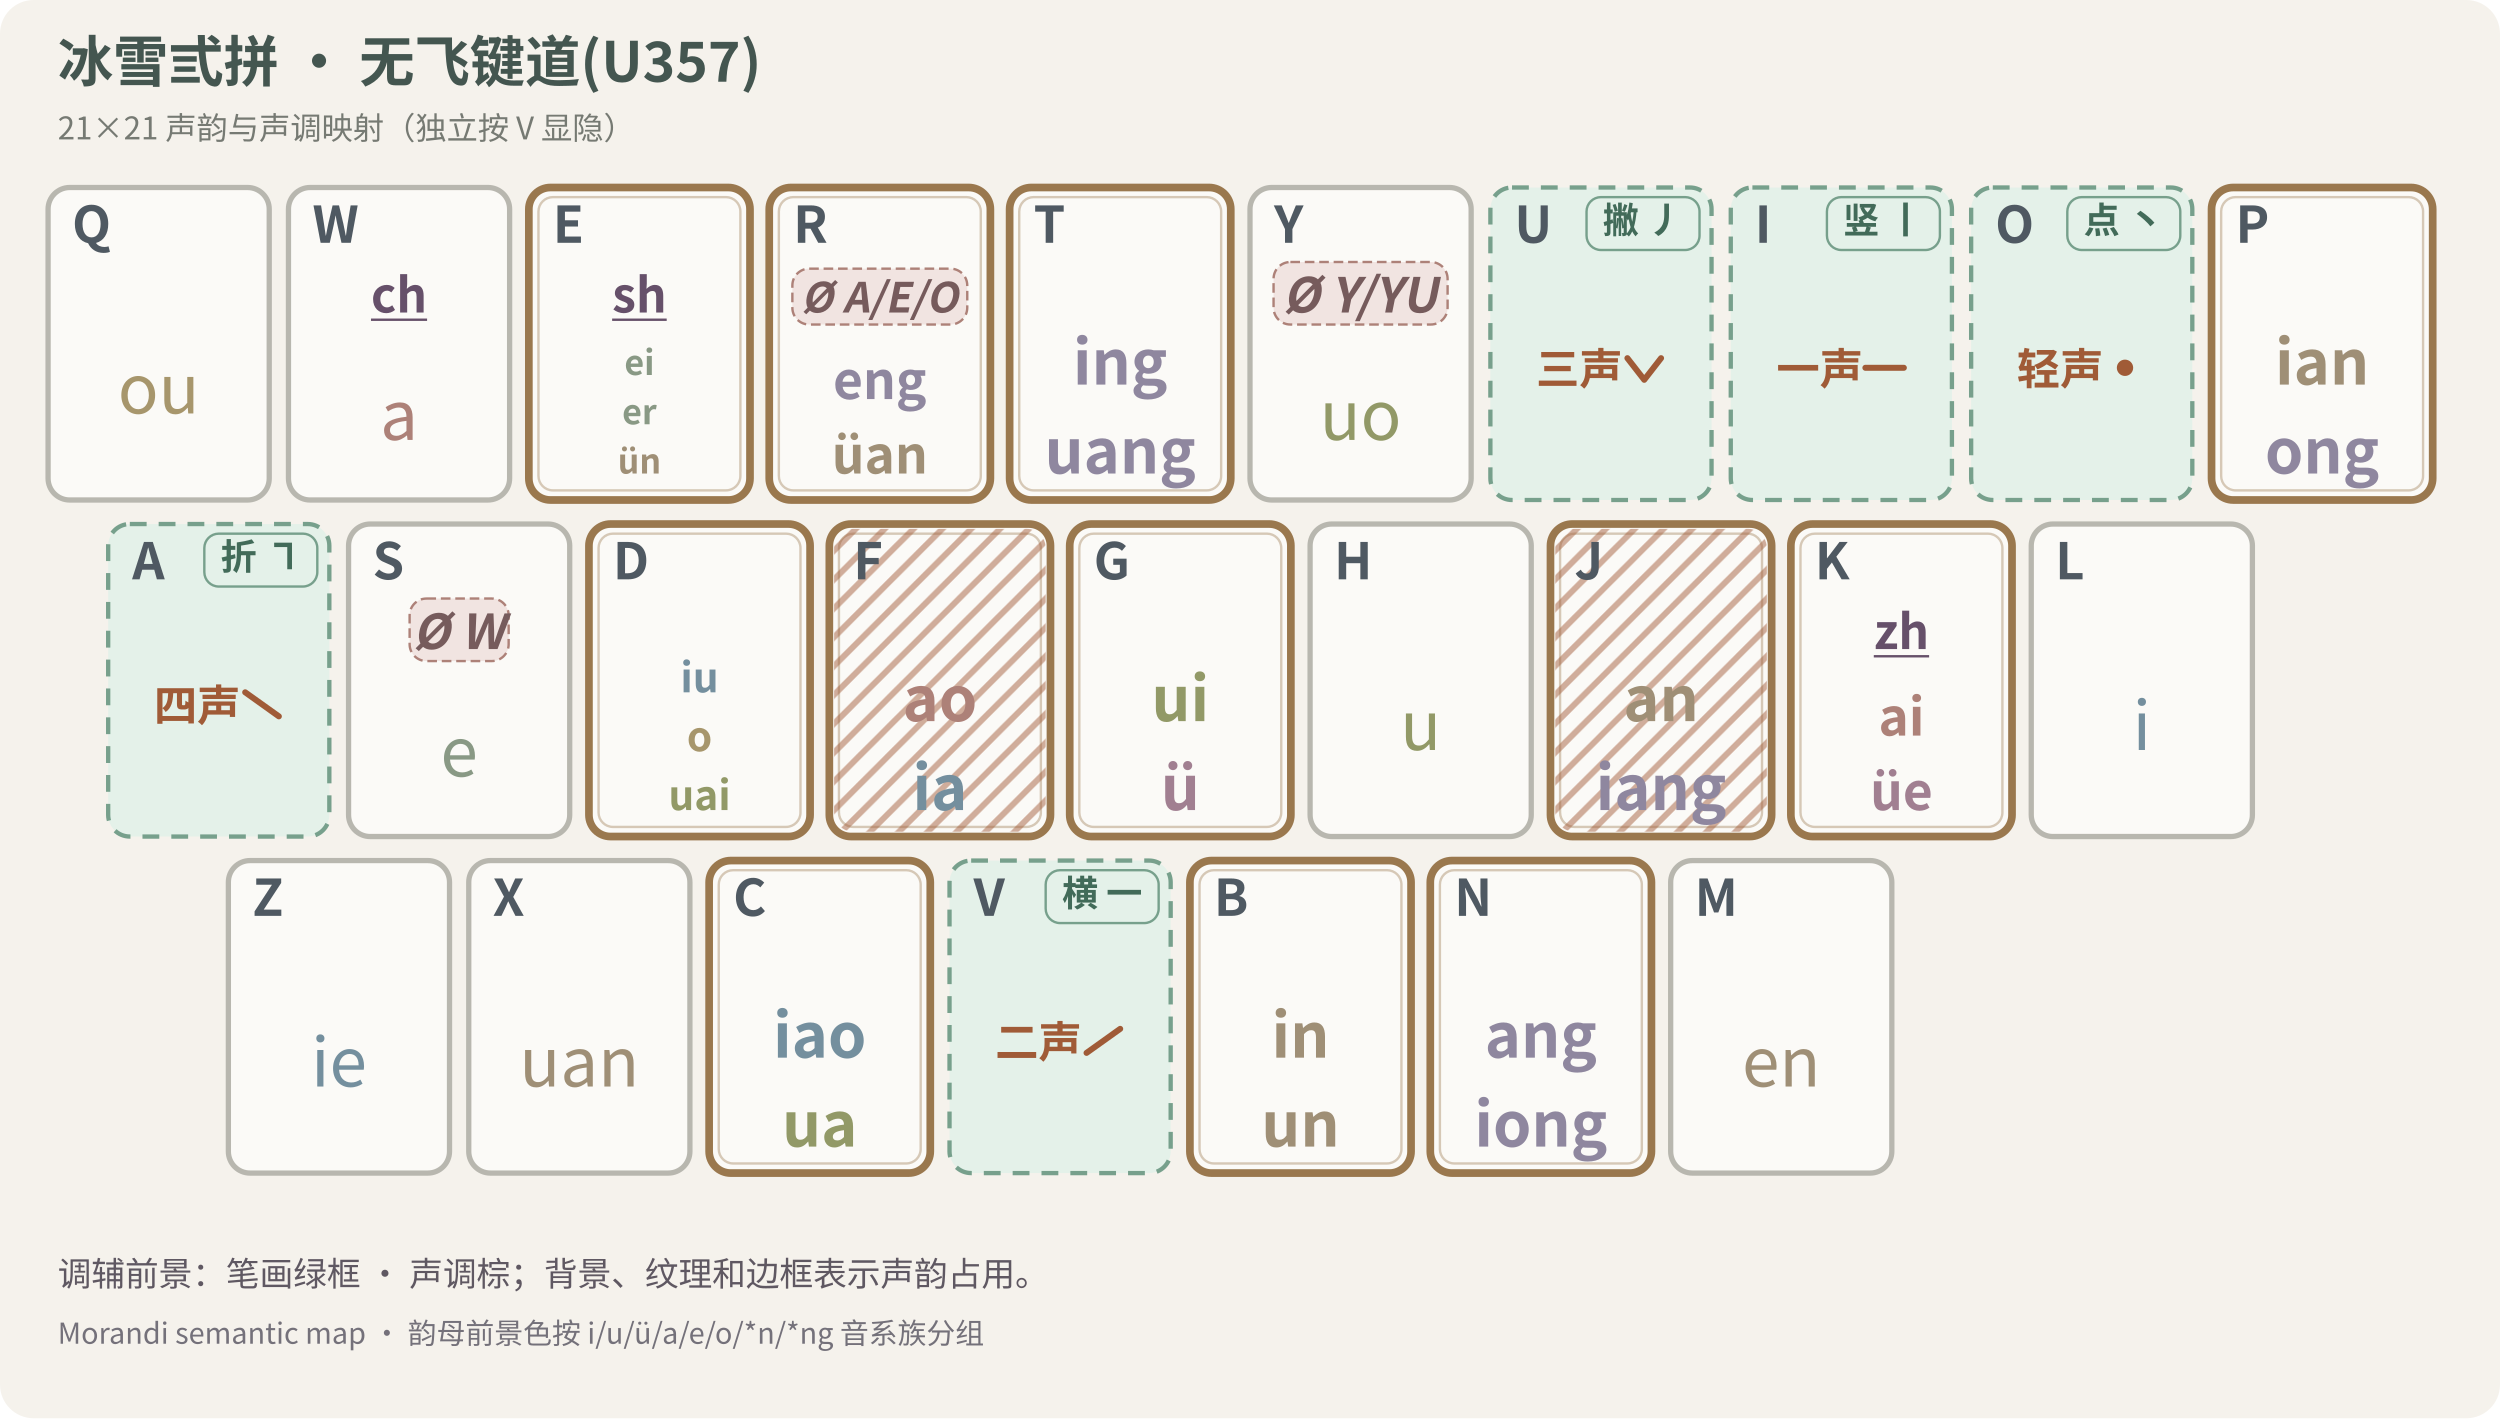
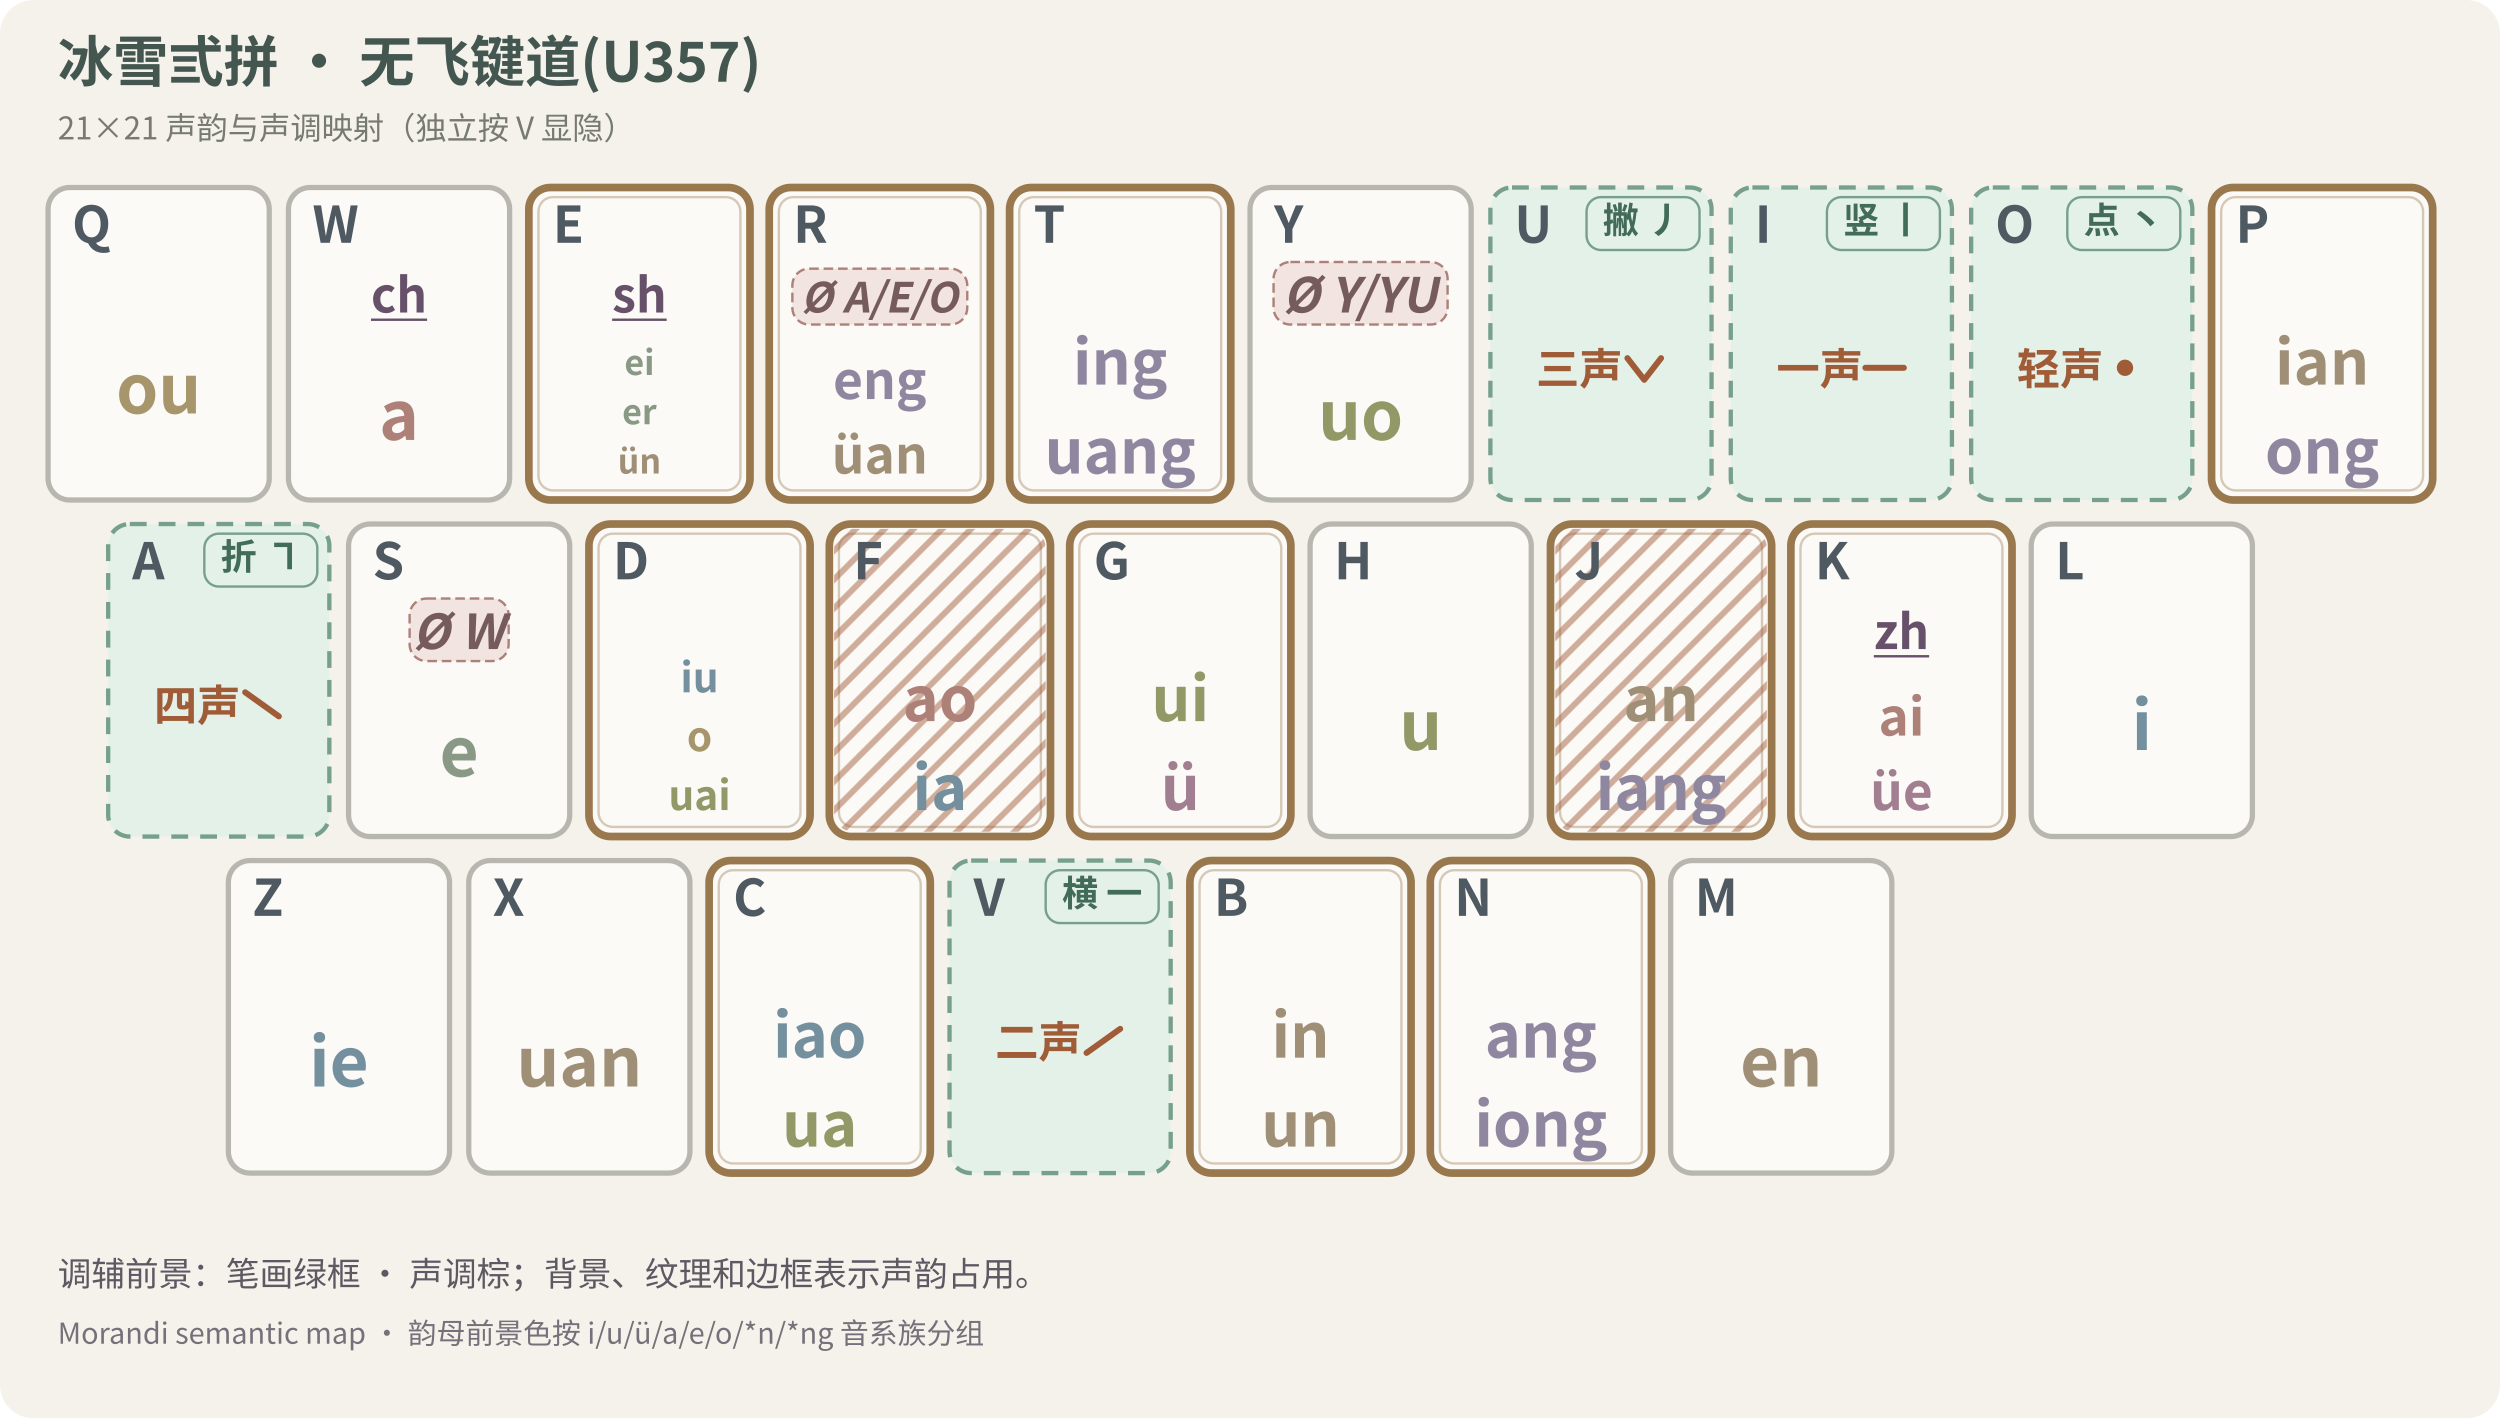
<svg xmlns="http://www.w3.org/2000/svg" class="keysvg nf4-keysvg" viewBox="0 0 1040 590" role="img" aria-labelledby="title desc">
  <defs>
    <pattern id="nf4-both" width="12" height="12" patternUnits="userSpaceOnUse">
      <rect width="12" height="12" fill="#fbfaf7" />
    </pattern>
    <pattern id="nf4-ionly" width="9" height="9" patternUnits="userSpaceOnUse">
      <rect width="9" height="9" fill="#e3eef4" />
      <path d="M2 0V9M7 0V9" stroke="#7399ad" stroke-opacity=".18" />
    </pattern>
    <pattern id="nf4-ronly" width="10" height="10" patternUnits="userSpaceOnUse">
      <rect width="10" height="10" fill="#f6ebd6" />
      <circle cx="3" cy="3" r="1.15" fill="#b39253" fill-opacity=".3" />
    </pattern>
    <pattern id="nf4-none" width="10" height="10" patternUnits="userSpaceOnUse">
      <rect width="10" height="10" fill="#eeece8" />
      <path d="M0 10L10 0" stroke="#aaa6a4" stroke-opacity=".14" />
    </pattern>
    <pattern id="nf4-multi" width="9" height="9" patternUnits="userSpaceOnUse">
      <rect width="9" height="9" fill="#f8efe2" />
      <path d="M-2 2L2-2M0 9L9 0M7 11L11 7" stroke="#9a784e" stroke-width="1.6" stroke-opacity=".27" />
    </pattern>
    <pattern id="nf4-anchor" width="12" height="12" patternUnits="userSpaceOnUse">
      <path d="M-3 3L3-3M0 12L12 0M9 15L15 9" stroke="#a05b37" stroke-width="2.5" stroke-opacity=".48" />
    </pattern>
  </defs>
  <rect width="1040" height="590" rx="14" fill="#f5f2ec" />
  <text x="24" y="34" font-family="Microsoft YaHei UI, Noto Sans CJK SC, sans-serif" font-size="23" fill="#445650" text-anchor="start" font-weight="760">冰雪弎拼 · 无飞键道(U357)</text>
  <text x="24" y="58" font-family="Microsoft YaHei UI, Noto Sans CJK SC, sans-serif" font-size="13" fill="#767a73" text-anchor="start" font-weight="500">21×21 声韵与声调映射（独立按 V 显隐）</text>
  <g data-key="Q" data-role="sound">
    <clipPath id="snow_sanpin-clip-0-0">
      <rect x="23" y="81" width="86" height="124" rx="7" />
    </clipPath>
    <rect x="20" y="78" width="92" height="130" rx="9" fill="#fbfaf7" stroke="#b8b7af" stroke-width="2.2" />
    <g clip-path="url(#snow_sanpin-clip-0-0)">
      <text x="30" y="101" font-family="Microsoft YaHei UI, Noto Sans CJK SC, sans-serif" font-size="21" fill="#4f5962" text-anchor="start" font-weight="800" data-key-label="true">Q</text>
-       <text x="66" y="172" font-family="Microsoft YaHei UI, Noto Sans CJK SC, sans-serif" font-size="28" fill="#a7966c" text-anchor="middle" font-weight="540" data-final="ou">ou</text>
+       <text x="66" y="172" font-family="Microsoft YaHei UI, Noto Sans CJK SC, sans-serif" font-size="28" fill="#a7966c" text-anchor="middle" font-weight="600" data-final="ou">ou</text>
    </g>
  </g>
  <g data-key="W" data-role="sound">
    <clipPath id="snow_sanpin-clip-0-1">
      <rect x="123" y="81" width="86" height="124" rx="7" />
    </clipPath>
    <rect x="120" y="78" width="92" height="130" rx="9" fill="#fbfaf7" stroke="#b8b7af" stroke-width="2.2" />
    <g clip-path="url(#snow_sanpin-clip-0-1)">
      <text x="130" y="101" font-family="Microsoft YaHei UI, Noto Sans CJK SC, sans-serif" font-size="21" fill="#4f5962" text-anchor="start" font-weight="800" data-key-label="true">W</text>
      <text x="166" y="130" text-anchor="middle" font-family="Microsoft YaHei UI, Noto Sans CJK SC, sans-serif" font-size="20" font-weight="700" text-decoration="underline" fill="#66506a">ch</text>
-       <text x="166" y="183" font-family="Microsoft YaHei UI, Noto Sans CJK SC, sans-serif" font-size="28" fill="#ad8178" text-anchor="middle" font-weight="540" data-final="a">a</text>
+       <text x="166" y="183" font-family="Microsoft YaHei UI, Noto Sans CJK SC, sans-serif" font-size="28" fill="#ad8178" text-anchor="middle" font-weight="600" data-final="a">a</text>
    </g>
  </g>
  <g data-key="E" data-role="sound" data-multi="true">
    <clipPath id="snow_sanpin-clip-0-2">
      <rect x="223" y="81" width="86" height="124" rx="7" />
    </clipPath>
    <rect x="220" y="78" width="92" height="130" rx="9" fill="#fbfaf7" stroke="#9a784e" stroke-width="3.2" />
    <rect x="224" y="82" width="84" height="122" rx="6" fill="none" stroke="#9a784e" stroke-opacity=".38" />
    <g clip-path="url(#snow_sanpin-clip-0-2)">
      <text x="230" y="101" font-family="Microsoft YaHei UI, Noto Sans CJK SC, sans-serif" font-size="21" fill="#4f5962" text-anchor="start" font-weight="800" data-key-label="true">E</text>
      <text x="266" y="130" text-anchor="middle" font-family="Microsoft YaHei UI, Noto Sans CJK SC, sans-serif" font-size="20" font-weight="700" text-decoration="underline" fill="#66506a">sh</text>
-       <text x="266" y="156" font-family="Microsoft YaHei UI, Noto Sans CJK SC, sans-serif" font-size="14.145" fill="#899985" text-anchor="middle" font-weight="650" data-final="ei">ei</text>
-       <text x="266" y="176.5" font-family="Microsoft YaHei UI, Noto Sans CJK SC, sans-serif" font-size="14.145" fill="#899985" text-anchor="middle" font-weight="650" data-final="er">er</text>
-       <text x="266" y="197" font-family="Microsoft YaHei UI, Noto Sans CJK SC, sans-serif" font-size="14.145" fill="#9f8f76" text-anchor="middle" font-weight="650" data-final="vn">ün</text>
+       <text x="266" y="156" font-family="Microsoft YaHei UI, Noto Sans CJK SC, sans-serif" font-size="14.145" fill="#899985" text-anchor="middle" font-weight="750" data-final="ei">ei</text>
+       <text x="266" y="176.5" font-family="Microsoft YaHei UI, Noto Sans CJK SC, sans-serif" font-size="14.145" fill="#899985" text-anchor="middle" font-weight="750" data-final="er">er</text>
+       <text x="266" y="197" font-family="Microsoft YaHei UI, Noto Sans CJK SC, sans-serif" font-size="14.145" fill="#9f8f76" text-anchor="middle" font-weight="750" data-final="vn">ün</text>
    </g>
  </g>
  <g data-key="R" data-role="sound" data-multi="true">
    <clipPath id="snow_sanpin-clip-0-3">
      <rect x="323" y="81" width="86" height="124" rx="7" />
    </clipPath>
    <rect x="320" y="78" width="92" height="130" rx="9" fill="#fbfaf7" stroke="#9a784e" stroke-width="3.2" />
    <rect x="324" y="82" width="84" height="122" rx="6" fill="none" stroke="#9a784e" stroke-opacity=".38" />
    <g clip-path="url(#snow_sanpin-clip-0-3)">
      <text x="330" y="101" font-family="Microsoft YaHei UI, Noto Sans CJK SC, sans-serif" font-size="21" fill="#4f5962" text-anchor="start" font-weight="800" data-key-label="true">R</text>
      <rect x="329.621" y="111.759" width="72.759" height="23.241" rx="7" fill="#f1e4e1" stroke="#ad8178" stroke-dasharray="4 2" />
      <text x="366" y="130" text-anchor="middle" font-family="Microsoft YaHei UI, Noto Sans CJK SC, sans-serif" font-size="17.241" font-weight="700" font-style="italic" fill="#765b5c">Ø A/E/O</text>
-       <text x="366" y="166" font-family="Microsoft YaHei UI, Noto Sans CJK SC, sans-serif" font-size="21.39" fill="#8f879f" text-anchor="middle" font-weight="650" data-final="eng">eng</text>
-       <text x="366" y="197" font-family="Microsoft YaHei UI, Noto Sans CJK SC, sans-serif" font-size="21.39" fill="#9f8f76" text-anchor="middle" font-weight="650" data-final="van">üan</text>
+       <text x="366" y="166" font-family="Microsoft YaHei UI, Noto Sans CJK SC, sans-serif" font-size="21.39" fill="#8f879f" text-anchor="middle" font-weight="700" data-final="eng">eng</text>
+       <text x="366" y="197" font-family="Microsoft YaHei UI, Noto Sans CJK SC, sans-serif" font-size="21.39" fill="#9f8f76" text-anchor="middle" font-weight="700" data-final="van">üan</text>
    </g>
  </g>
  <g data-key="T" data-role="sound" data-multi="true">
    <clipPath id="snow_sanpin-clip-0-4">
      <rect x="423" y="81" width="86" height="124" rx="7" />
    </clipPath>
    <rect x="420" y="78" width="92" height="130" rx="9" fill="#fbfaf7" stroke="#9a784e" stroke-width="3.2" />
    <rect x="424" y="82" width="84" height="122" rx="6" fill="none" stroke="#9a784e" stroke-opacity=".38" />
    <g clip-path="url(#snow_sanpin-clip-0-4)">
      <text x="430" y="101" font-family="Microsoft YaHei UI, Noto Sans CJK SC, sans-serif" font-size="21" fill="#4f5962" text-anchor="start" font-weight="800" data-key-label="true">T</text>
-       <text x="466" y="160" font-family="Microsoft YaHei UI, Noto Sans CJK SC, sans-serif" font-size="25.53" fill="#8f879f" text-anchor="middle" font-weight="650" data-final="ing">ing</text>
-       <text x="466" y="197" font-family="Microsoft YaHei UI, Noto Sans CJK SC, sans-serif" font-size="25.53" fill="#8f879f" text-anchor="middle" font-weight="650" data-final="uang">uang</text>
+       <text x="466" y="160" font-family="Microsoft YaHei UI, Noto Sans CJK SC, sans-serif" font-size="25.53" fill="#8f879f" text-anchor="middle" font-weight="700" data-final="ing">ing</text>
+       <text x="466" y="197" font-family="Microsoft YaHei UI, Noto Sans CJK SC, sans-serif" font-size="25.53" fill="#8f879f" text-anchor="middle" font-weight="700" data-final="uang">uang</text>
    </g>
  </g>
  <g data-key="Y" data-role="sound">
    <clipPath id="snow_sanpin-clip-0-5">
      <rect x="523" y="81" width="86" height="124" rx="7" />
    </clipPath>
    <rect x="520" y="78" width="92" height="130" rx="9" fill="#fbfaf7" stroke="#b8b7af" stroke-width="2.2" />
    <g clip-path="url(#snow_sanpin-clip-0-5)">
      <text x="530" y="101" font-family="Microsoft YaHei UI, Noto Sans CJK SC, sans-serif" font-size="21" fill="#4f5962" text-anchor="start" font-weight="800" data-key-label="true">Y</text>
      <rect x="529.8" y="109" width="72.4" height="26" rx="7" fill="#f1e4e1" stroke="#ad8178" stroke-dasharray="4 2" />
      <text x="566" y="130" text-anchor="middle" font-family="Microsoft YaHei UI, Noto Sans CJK SC, sans-serif" font-size="20" font-weight="700" font-style="italic" fill="#765b5c">Ø Y/YU</text>
-       <text x="566" y="183" font-family="Microsoft YaHei UI, Noto Sans CJK SC, sans-serif" font-size="28" fill="#929967" text-anchor="middle" font-weight="540" data-final="uo">uo</text>
+       <text x="566" y="183" font-family="Microsoft YaHei UI, Noto Sans CJK SC, sans-serif" font-size="28" fill="#929967" text-anchor="middle" font-weight="600" data-final="uo">uo</text>
    </g>
  </g>
  <g data-key="U" data-role="auxiliary-only">
    <clipPath id="snow_sanpin-clip-0-6">
      <rect x="623" y="81" width="86" height="124" rx="7" />
    </clipPath>
    <rect x="620" y="78" width="92" height="130" rx="9" fill="#e4f1e9" stroke="#77a08c" stroke-width="1.8" stroke-dasharray="7 5" />
    <g clip-path="url(#snow_sanpin-clip-0-6)">
      <text x="630" y="101" font-family="Microsoft YaHei UI, Noto Sans CJK SC, sans-serif" font-size="21" fill="#4f5962" text-anchor="start" font-weight="800" data-key-label="true">U</text>
      <g data-aux-badge="stroke">
        <rect x="660" y="82" width="47" height="22" rx="6" fill="#e4f1e9" stroke="#77a08c" />
        <text x="683.5" y="97" font-family="Microsoft YaHei UI, Noto Sans CJK SC, sans-serif" font-size="15" fill="#426b59" text-anchor="middle" font-weight="750" data-aux-kind="stroke">撇 丿</text>
      </g>
      <text x="657" y="160" font-family="LXGW WenKai GB, LXGW WenKai, Kaiti SC, STKaiti, KaiTi, AR PL KaitiM GB, serif" font-size="18" fill="#a05b37" text-anchor="middle" font-weight="800" data-aux-kind="tone">三声</text>
      <g transform="translate(684 153)" data-aux-mark="tone" data-tone-mark="ˇ" data-mark-x="684" data-mark-y="153" data-mark-size="18" fill="none" stroke="#a05b37" stroke-width="2.5" stroke-linecap="round" stroke-linejoin="round">
        <path d="M-7-4L0 5L7-4" />
      </g>
    </g>
  </g>
  <g data-key="I" data-role="auxiliary-only">
    <clipPath id="snow_sanpin-clip-0-7">
      <rect x="723" y="81" width="86" height="124" rx="7" />
    </clipPath>
    <rect x="720" y="78" width="92" height="130" rx="9" fill="#e4f1e9" stroke="#77a08c" stroke-width="1.8" stroke-dasharray="7 5" />
    <g clip-path="url(#snow_sanpin-clip-0-7)">
      <text x="730" y="101" font-family="Microsoft YaHei UI, Noto Sans CJK SC, sans-serif" font-size="21" fill="#4f5962" text-anchor="start" font-weight="800" data-key-label="true">I</text>
      <g data-aux-badge="stroke">
        <rect x="760" y="82" width="47" height="22" rx="6" fill="#e4f1e9" stroke="#77a08c" />
        <text x="783.5" y="97" font-family="Microsoft YaHei UI, Noto Sans CJK SC, sans-serif" font-size="15" fill="#426b59" text-anchor="middle" font-weight="750" data-aux-kind="stroke">竖 丨</text>
      </g>
      <text x="757" y="160" font-family="LXGW WenKai GB, LXGW WenKai, Kaiti SC, STKaiti, KaiTi, AR PL KaitiM GB, serif" font-size="18" fill="#a05b37" text-anchor="middle" font-weight="800" data-aux-kind="tone">一声</text>
      <g transform="translate(784 153)" data-aux-mark="tone" data-tone-mark="ˉ" data-mark-x="784" data-mark-y="153" data-mark-size="18" fill="none" stroke="#a05b37" stroke-width="2.5" stroke-linecap="round" stroke-linejoin="round">
        <path d="M-8 0H8" />
      </g>
    </g>
  </g>
  <g data-key="O" data-role="auxiliary-only">
    <clipPath id="snow_sanpin-clip-0-8">
      <rect x="823" y="81" width="86" height="124" rx="7" />
    </clipPath>
    <rect x="820" y="78" width="92" height="130" rx="9" fill="#e4f1e9" stroke="#77a08c" stroke-width="1.8" stroke-dasharray="7 5" />
    <g clip-path="url(#snow_sanpin-clip-0-8)">
      <text x="830" y="101" font-family="Microsoft YaHei UI, Noto Sans CJK SC, sans-serif" font-size="21" fill="#4f5962" text-anchor="start" font-weight="800" data-key-label="true">O</text>
      <g data-aux-badge="stroke">
        <rect x="860" y="82" width="47" height="22" rx="6" fill="#e4f1e9" stroke="#77a08c" />
        <text x="883.5" y="97" font-family="Microsoft YaHei UI, Noto Sans CJK SC, sans-serif" font-size="15" fill="#426b59" text-anchor="middle" font-weight="750" data-aux-kind="stroke">点 丶</text>
      </g>
      <text x="857" y="160" font-family="LXGW WenKai GB, LXGW WenKai, Kaiti SC, STKaiti, KaiTi, AR PL KaitiM GB, serif" font-size="18" fill="#a05b37" text-anchor="middle" font-weight="800" data-aux-kind="tone">轻声</text>
      <g transform="translate(884 153)" data-aux-mark="tone" data-tone-mark="·" data-mark-x="884" data-mark-y="153" data-mark-size="18" fill="none" stroke="#a05b37" stroke-width="2.5" stroke-linecap="round" stroke-linejoin="round">
        <circle cx="0" cy="0" r="3.4" fill="#a05b37" stroke="none" />
      </g>
    </g>
  </g>
  <g data-key="P" data-role="sound" data-multi="true">
    <clipPath id="snow_sanpin-clip-0-9">
      <rect x="923" y="81" width="86" height="124" rx="7" />
    </clipPath>
    <rect x="920" y="78" width="92" height="130" rx="9" fill="#fbfaf7" stroke="#9a784e" stroke-width="3.2" />
    <rect x="924" y="82" width="84" height="122" rx="6" fill="none" stroke="#9a784e" stroke-opacity=".38" />
    <g clip-path="url(#snow_sanpin-clip-0-9)">
      <text x="930" y="101" font-family="Microsoft YaHei UI, Noto Sans CJK SC, sans-serif" font-size="21" fill="#4f5962" text-anchor="start" font-weight="800" data-key-label="true">P</text>
-       <text x="966" y="160" font-family="Microsoft YaHei UI, Noto Sans CJK SC, sans-serif" font-size="25.53" fill="#9f8f76" text-anchor="middle" font-weight="650" data-final="ian">ian</text>
-       <text x="966" y="197" font-family="Microsoft YaHei UI, Noto Sans CJK SC, sans-serif" font-size="25.53" fill="#8f879f" text-anchor="middle" font-weight="650" data-final="ong">ong</text>
+       <text x="966" y="160" font-family="Microsoft YaHei UI, Noto Sans CJK SC, sans-serif" font-size="25.53" fill="#9f8f76" text-anchor="middle" font-weight="700" data-final="ian">ian</text>
+       <text x="966" y="197" font-family="Microsoft YaHei UI, Noto Sans CJK SC, sans-serif" font-size="25.53" fill="#8f879f" text-anchor="middle" font-weight="700" data-final="ong">ong</text>
    </g>
  </g>
  <g data-key="A" data-role="auxiliary-only">
    <clipPath id="snow_sanpin-clip-1-0">
      <rect x="48" y="221" width="86" height="124" rx="7" />
    </clipPath>
    <rect x="45" y="218" width="92" height="130" rx="9" fill="#e4f1e9" stroke="#77a08c" stroke-width="1.8" stroke-dasharray="7 5" />
    <g clip-path="url(#snow_sanpin-clip-1-0)">
      <text x="55" y="241" font-family="Microsoft YaHei UI, Noto Sans CJK SC, sans-serif" font-size="21" fill="#4f5962" text-anchor="start" font-weight="800" data-key-label="true">A</text>
      <g data-aux-badge="stroke">
        <rect x="85" y="222" width="47" height="22" rx="6" fill="#e4f1e9" stroke="#77a08c" />
        <text x="108.5" y="237" font-family="Microsoft YaHei UI, Noto Sans CJK SC, sans-serif" font-size="15" fill="#426b59" text-anchor="middle" font-weight="750" data-aux-kind="stroke">折 ㇕</text>
      </g>
      <text x="82" y="300" font-family="LXGW WenKai GB, LXGW WenKai, Kaiti SC, STKaiti, KaiTi, AR PL KaitiM GB, serif" font-size="18" fill="#a05b37" text-anchor="middle" font-weight="800" data-aux-kind="tone">四声</text>
      <g transform="translate(109 293)" data-aux-mark="tone" data-tone-mark="ˋ" data-mark-x="109" data-mark-y="293" data-mark-size="18" fill="none" stroke="#a05b37" stroke-width="2.5" stroke-linecap="round" stroke-linejoin="round">
        <path d="M-7-5L7 5" />
      </g>
    </g>
  </g>
  <g data-key="S" data-role="sound">
    <clipPath id="snow_sanpin-clip-1-1">
      <rect x="148" y="221" width="86" height="124" rx="7" />
    </clipPath>
    <rect x="145" y="218" width="92" height="130" rx="9" fill="#fbfaf7" stroke="#b8b7af" stroke-width="2.2" />
    <g clip-path="url(#snow_sanpin-clip-1-1)">
      <text x="155" y="241" font-family="Microsoft YaHei UI, Noto Sans CJK SC, sans-serif" font-size="21" fill="#4f5962" text-anchor="start" font-weight="800" data-key-label="true">S</text>
      <rect x="170.4" y="249" width="41.2" height="26" rx="7" fill="#f1e4e1" stroke="#ad8178" stroke-dasharray="4 2" />
      <text x="191" y="270" text-anchor="middle" font-family="Microsoft YaHei UI, Noto Sans CJK SC, sans-serif" font-size="20" font-weight="700" font-style="italic" fill="#765b5c">Ø W</text>
-       <text x="191" y="323" font-family="Microsoft YaHei UI, Noto Sans CJK SC, sans-serif" font-size="28" fill="#899985" text-anchor="middle" font-weight="540" data-final="e">e</text>
+       <text x="191" y="323" font-family="Microsoft YaHei UI, Noto Sans CJK SC, sans-serif" font-size="28" fill="#899985" text-anchor="middle" font-weight="600" data-final="e">e</text>
    </g>
  </g>
  <g data-key="D" data-role="sound" data-multi="true">
    <clipPath id="snow_sanpin-clip-1-2">
      <rect x="248" y="221" width="86" height="124" rx="7" />
    </clipPath>
    <rect x="245" y="218" width="92" height="130" rx="9" fill="#fbfaf7" stroke="#9a784e" stroke-width="3.2" />
    <rect x="249" y="222" width="84" height="122" rx="6" fill="none" stroke="#9a784e" stroke-opacity=".38" />
    <g clip-path="url(#snow_sanpin-clip-1-2)">
      <text x="255" y="241" font-family="Microsoft YaHei UI, Noto Sans CJK SC, sans-serif" font-size="21" fill="#4f5962" text-anchor="start" font-weight="800" data-key-label="true">D</text>
-       <text x="291" y="288" font-family="Microsoft YaHei UI, Noto Sans CJK SC, sans-serif" font-size="16.905" fill="#748f9e" text-anchor="middle" font-weight="650" data-final="iu">iu</text>
-       <text x="291" y="312.5" font-family="Microsoft YaHei UI, Noto Sans CJK SC, sans-serif" font-size="16.905" fill="#a7966c" text-anchor="middle" font-weight="650" data-final="o">o</text>
-       <text x="291" y="337" font-family="Microsoft YaHei UI, Noto Sans CJK SC, sans-serif" font-size="16.905" fill="#929967" text-anchor="middle" font-weight="650" data-final="uai">uai</text>
+       <text x="291" y="288" font-family="Microsoft YaHei UI, Noto Sans CJK SC, sans-serif" font-size="16.905" fill="#748f9e" text-anchor="middle" font-weight="750" data-final="iu">iu</text>
+       <text x="291" y="312.5" font-family="Microsoft YaHei UI, Noto Sans CJK SC, sans-serif" font-size="16.905" fill="#a7966c" text-anchor="middle" font-weight="750" data-final="o">o</text>
+       <text x="291" y="337" font-family="Microsoft YaHei UI, Noto Sans CJK SC, sans-serif" font-size="16.905" fill="#929967" text-anchor="middle" font-weight="750" data-final="uai">uai</text>
    </g>
  </g>
  <g data-key="F" data-role="sound" data-multi="true">
    <clipPath id="snow_sanpin-clip-1-3">
      <rect x="348" y="221" width="86" height="124" rx="7" />
    </clipPath>
    <rect x="345" y="218" width="92" height="130" rx="9" fill="#fbfaf7" stroke="#9a784e" stroke-width="3.2" />
    <rect x="349" y="222" width="84" height="122" rx="6" fill="none" stroke="#9a784e" stroke-opacity=".38" />
    <rect x="347" y="220" width="88" height="126" rx="8" fill="url(#nf4-anchor)" pointer-events="none" />
    <g clip-path="url(#snow_sanpin-clip-1-3)">
      <text x="355" y="241" font-family="Microsoft YaHei UI, Noto Sans CJK SC, sans-serif" font-size="21" fill="#4f5962" text-anchor="start" font-weight="800" data-key-label="true">F</text>
-       <text x="391" y="300" font-family="Microsoft YaHei UI, Noto Sans CJK SC, sans-serif" font-size="25.53" fill="#ad8178" text-anchor="middle" font-weight="650" data-final="ao">ao</text>
-       <text x="391" y="337" font-family="Microsoft YaHei UI, Noto Sans CJK SC, sans-serif" font-size="25.53" fill="#748f9e" text-anchor="middle" font-weight="650" data-final="ia">ia</text>
+       <text x="391" y="300" font-family="Microsoft YaHei UI, Noto Sans CJK SC, sans-serif" font-size="25.53" fill="#ad8178" text-anchor="middle" font-weight="700" data-final="ao">ao</text>
+       <text x="391" y="337" font-family="Microsoft YaHei UI, Noto Sans CJK SC, sans-serif" font-size="25.53" fill="#748f9e" text-anchor="middle" font-weight="700" data-final="ia">ia</text>
    </g>
  </g>
  <g data-key="G" data-role="sound" data-multi="true">
    <clipPath id="snow_sanpin-clip-1-4">
      <rect x="448" y="221" width="86" height="124" rx="7" />
    </clipPath>
    <rect x="445" y="218" width="92" height="130" rx="9" fill="#fbfaf7" stroke="#9a784e" stroke-width="3.2" />
    <rect x="449" y="222" width="84" height="122" rx="6" fill="none" stroke="#9a784e" stroke-opacity=".38" />
    <g clip-path="url(#snow_sanpin-clip-1-4)">
      <text x="455" y="241" font-family="Microsoft YaHei UI, Noto Sans CJK SC, sans-serif" font-size="21" fill="#4f5962" text-anchor="start" font-weight="800" data-key-label="true">G</text>
-       <text x="491" y="300" font-family="Microsoft YaHei UI, Noto Sans CJK SC, sans-serif" font-size="25.53" fill="#929967" text-anchor="middle" font-weight="650" data-final="ui">ui</text>
-       <text x="491" y="337" font-family="Microsoft YaHei UI, Noto Sans CJK SC, sans-serif" font-size="25.53" fill="#a17f91" text-anchor="middle" font-weight="650" data-final="v">ü</text>
+       <text x="491" y="300" font-family="Microsoft YaHei UI, Noto Sans CJK SC, sans-serif" font-size="25.53" fill="#929967" text-anchor="middle" font-weight="700" data-final="ui">ui</text>
+       <text x="491" y="337" font-family="Microsoft YaHei UI, Noto Sans CJK SC, sans-serif" font-size="25.53" fill="#a17f91" text-anchor="middle" font-weight="700" data-final="v">ü</text>
    </g>
  </g>
  <g data-key="H" data-role="sound">
    <clipPath id="snow_sanpin-clip-1-5">
      <rect x="548" y="221" width="86" height="124" rx="7" />
    </clipPath>
    <rect x="545" y="218" width="92" height="130" rx="9" fill="#fbfaf7" stroke="#b8b7af" stroke-width="2.2" />
    <g clip-path="url(#snow_sanpin-clip-1-5)">
      <text x="555" y="241" font-family="Microsoft YaHei UI, Noto Sans CJK SC, sans-serif" font-size="21" fill="#4f5962" text-anchor="start" font-weight="800" data-key-label="true">H</text>
-       <text x="591" y="312" font-family="Microsoft YaHei UI, Noto Sans CJK SC, sans-serif" font-size="28" fill="#929967" text-anchor="middle" font-weight="540" data-final="u">u</text>
+       <text x="591" y="312" font-family="Microsoft YaHei UI, Noto Sans CJK SC, sans-serif" font-size="28" fill="#929967" text-anchor="middle" font-weight="600" data-final="u">u</text>
    </g>
  </g>
  <g data-key="J" data-role="sound" data-multi="true">
    <clipPath id="snow_sanpin-clip-1-6">
      <rect x="648" y="221" width="86" height="124" rx="7" />
    </clipPath>
    <rect x="645" y="218" width="92" height="130" rx="9" fill="#fbfaf7" stroke="#9a784e" stroke-width="3.2" />
    <rect x="649" y="222" width="84" height="122" rx="6" fill="none" stroke="#9a784e" stroke-opacity=".38" />
    <rect x="647" y="220" width="88" height="126" rx="8" fill="url(#nf4-anchor)" pointer-events="none" />
    <g clip-path="url(#snow_sanpin-clip-1-6)">
      <text x="655" y="241" font-family="Microsoft YaHei UI, Noto Sans CJK SC, sans-serif" font-size="21" fill="#4f5962" text-anchor="start" font-weight="800" data-key-label="true">J</text>
-       <text x="691" y="300" font-family="Microsoft YaHei UI, Noto Sans CJK SC, sans-serif" font-size="25.53" fill="#9f8f76" text-anchor="middle" font-weight="650" data-final="an">an</text>
-       <text x="691" y="337" font-family="Microsoft YaHei UI, Noto Sans CJK SC, sans-serif" font-size="25.53" fill="#8f879f" text-anchor="middle" font-weight="650" data-final="iang">iang</text>
+       <text x="691" y="300" font-family="Microsoft YaHei UI, Noto Sans CJK SC, sans-serif" font-size="25.53" fill="#9f8f76" text-anchor="middle" font-weight="700" data-final="an">an</text>
+       <text x="691" y="337" font-family="Microsoft YaHei UI, Noto Sans CJK SC, sans-serif" font-size="25.53" fill="#8f879f" text-anchor="middle" font-weight="700" data-final="iang">iang</text>
    </g>
  </g>
  <g data-key="K" data-role="sound" data-multi="true">
    <clipPath id="snow_sanpin-clip-1-7">
      <rect x="748" y="221" width="86" height="124" rx="7" />
    </clipPath>
    <rect x="745" y="218" width="92" height="130" rx="9" fill="#fbfaf7" stroke="#9a784e" stroke-width="3.2" />
    <rect x="749" y="222" width="84" height="122" rx="6" fill="none" stroke="#9a784e" stroke-opacity=".38" />
    <g clip-path="url(#snow_sanpin-clip-1-7)">
      <text x="755" y="241" font-family="Microsoft YaHei UI, Noto Sans CJK SC, sans-serif" font-size="21" fill="#4f5962" text-anchor="start" font-weight="800" data-key-label="true">K</text>
      <text x="791" y="270" text-anchor="middle" font-family="Microsoft YaHei UI, Noto Sans CJK SC, sans-serif" font-size="20" font-weight="700" text-decoration="underline" fill="#66506a">zh</text>
-       <text x="791" y="306" font-family="Microsoft YaHei UI, Noto Sans CJK SC, sans-serif" font-size="21.39" fill="#ad8178" text-anchor="middle" font-weight="650" data-final="ai">ai</text>
-       <text x="791" y="337" font-family="Microsoft YaHei UI, Noto Sans CJK SC, sans-serif" font-size="21.39" fill="#a17f91" text-anchor="middle" font-weight="650" data-final="ve">üe</text>
+       <text x="791" y="306" font-family="Microsoft YaHei UI, Noto Sans CJK SC, sans-serif" font-size="21.39" fill="#ad8178" text-anchor="middle" font-weight="700" data-final="ai">ai</text>
+       <text x="791" y="337" font-family="Microsoft YaHei UI, Noto Sans CJK SC, sans-serif" font-size="21.39" fill="#a17f91" text-anchor="middle" font-weight="700" data-final="ve">üe</text>
    </g>
  </g>
  <g data-key="L" data-role="sound">
    <clipPath id="snow_sanpin-clip-1-8">
      <rect x="848" y="221" width="86" height="124" rx="7" />
    </clipPath>
    <rect x="845" y="218" width="92" height="130" rx="9" fill="#fbfaf7" stroke="#b8b7af" stroke-width="2.2" />
    <g clip-path="url(#snow_sanpin-clip-1-8)">
      <text x="855" y="241" font-family="Microsoft YaHei UI, Noto Sans CJK SC, sans-serif" font-size="21" fill="#4f5962" text-anchor="start" font-weight="800" data-key-label="true">L</text>
-       <text x="891" y="312" font-family="Microsoft YaHei UI, Noto Sans CJK SC, sans-serif" font-size="28" fill="#748f9e" text-anchor="middle" font-weight="540" data-final="i">i</text>
+       <text x="891" y="312" font-family="Microsoft YaHei UI, Noto Sans CJK SC, sans-serif" font-size="28" fill="#748f9e" text-anchor="middle" font-weight="600" data-final="i">i</text>
    </g>
  </g>
  <g data-key="Z" data-role="sound">
    <clipPath id="snow_sanpin-clip-2-0">
      <rect x="98" y="361" width="86" height="124" rx="7" />
    </clipPath>
    <rect x="95" y="358" width="92" height="130" rx="9" fill="#fbfaf7" stroke="#b8b7af" stroke-width="2.2" />
    <g clip-path="url(#snow_sanpin-clip-2-0)">
      <text x="105" y="381" font-family="Microsoft YaHei UI, Noto Sans CJK SC, sans-serif" font-size="21" fill="#4f5962" text-anchor="start" font-weight="800" data-key-label="true">Z</text>
-       <text x="141" y="452" font-family="Microsoft YaHei UI, Noto Sans CJK SC, sans-serif" font-size="28" fill="#748f9e" text-anchor="middle" font-weight="540" data-final="ie">ie</text>
+       <text x="141" y="452" font-family="Microsoft YaHei UI, Noto Sans CJK SC, sans-serif" font-size="28" fill="#748f9e" text-anchor="middle" font-weight="600" data-final="ie">ie</text>
    </g>
  </g>
  <g data-key="X" data-role="sound">
    <clipPath id="snow_sanpin-clip-2-1">
      <rect x="198" y="361" width="86" height="124" rx="7" />
    </clipPath>
    <rect x="195" y="358" width="92" height="130" rx="9" fill="#fbfaf7" stroke="#b8b7af" stroke-width="2.2" />
    <g clip-path="url(#snow_sanpin-clip-2-1)">
      <text x="205" y="381" font-family="Microsoft YaHei UI, Noto Sans CJK SC, sans-serif" font-size="21" fill="#4f5962" text-anchor="start" font-weight="800" data-key-label="true">X</text>
-       <text x="241" y="452" font-family="Microsoft YaHei UI, Noto Sans CJK SC, sans-serif" font-size="28" fill="#9f8f76" text-anchor="middle" font-weight="540" data-final="uan">uan</text>
+       <text x="241" y="452" font-family="Microsoft YaHei UI, Noto Sans CJK SC, sans-serif" font-size="28" fill="#9f8f76" text-anchor="middle" font-weight="600" data-final="uan">uan</text>
    </g>
  </g>
  <g data-key="C" data-role="sound" data-multi="true">
    <clipPath id="snow_sanpin-clip-2-2">
      <rect x="298" y="361" width="86" height="124" rx="7" />
    </clipPath>
    <rect x="295" y="358" width="92" height="130" rx="9" fill="#fbfaf7" stroke="#9a784e" stroke-width="3.2" />
    <rect x="299" y="362" width="84" height="122" rx="6" fill="none" stroke="#9a784e" stroke-opacity=".38" />
    <g clip-path="url(#snow_sanpin-clip-2-2)">
      <text x="305" y="381" font-family="Microsoft YaHei UI, Noto Sans CJK SC, sans-serif" font-size="21" fill="#4f5962" text-anchor="start" font-weight="800" data-key-label="true">C</text>
-       <text x="341" y="440" font-family="Microsoft YaHei UI, Noto Sans CJK SC, sans-serif" font-size="25.53" fill="#748f9e" text-anchor="middle" font-weight="650" data-final="iao">iao</text>
-       <text x="341" y="477" font-family="Microsoft YaHei UI, Noto Sans CJK SC, sans-serif" font-size="25.53" fill="#929967" text-anchor="middle" font-weight="650" data-final="ua">ua</text>
+       <text x="341" y="440" font-family="Microsoft YaHei UI, Noto Sans CJK SC, sans-serif" font-size="25.53" fill="#748f9e" text-anchor="middle" font-weight="700" data-final="iao">iao</text>
+       <text x="341" y="477" font-family="Microsoft YaHei UI, Noto Sans CJK SC, sans-serif" font-size="25.53" fill="#929967" text-anchor="middle" font-weight="700" data-final="ua">ua</text>
    </g>
  </g>
  <g data-key="V" data-role="auxiliary-only">
    <clipPath id="snow_sanpin-clip-2-3">
      <rect x="398" y="361" width="86" height="124" rx="7" />
    </clipPath>
    <rect x="395" y="358" width="92" height="130" rx="9" fill="#e4f1e9" stroke="#77a08c" stroke-width="1.8" stroke-dasharray="7 5" />
    <g clip-path="url(#snow_sanpin-clip-2-3)">
      <text x="405" y="381" font-family="Microsoft YaHei UI, Noto Sans CJK SC, sans-serif" font-size="21" fill="#4f5962" text-anchor="start" font-weight="800" data-key-label="true">V</text>
      <g data-aux-badge="stroke">
        <rect x="435" y="362" width="47" height="22" rx="6" fill="#e4f1e9" stroke="#77a08c" />
        <text x="458.5" y="377" font-family="Microsoft YaHei UI, Noto Sans CJK SC, sans-serif" font-size="15" fill="#426b59" text-anchor="middle" font-weight="750" data-aux-kind="stroke">横 一</text>
      </g>
      <text x="432" y="440" font-family="LXGW WenKai GB, LXGW WenKai, Kaiti SC, STKaiti, KaiTi, AR PL KaitiM GB, serif" font-size="18" fill="#a05b37" text-anchor="middle" font-weight="800" data-aux-kind="tone">二声</text>
      <g transform="translate(459 433)" data-aux-mark="tone" data-tone-mark="ˊ" data-mark-x="459" data-mark-y="433" data-mark-size="18" fill="none" stroke="#a05b37" stroke-width="2.5" stroke-linecap="round" stroke-linejoin="round">
        <path d="M-7 5L7-5" />
      </g>
    </g>
  </g>
  <g data-key="B" data-role="sound" data-multi="true">
    <clipPath id="snow_sanpin-clip-2-4">
      <rect x="498" y="361" width="86" height="124" rx="7" />
    </clipPath>
    <rect x="495" y="358" width="92" height="130" rx="9" fill="#fbfaf7" stroke="#9a784e" stroke-width="3.2" />
    <rect x="499" y="362" width="84" height="122" rx="6" fill="none" stroke="#9a784e" stroke-opacity=".38" />
    <g clip-path="url(#snow_sanpin-clip-2-4)">
      <text x="505" y="381" font-family="Microsoft YaHei UI, Noto Sans CJK SC, sans-serif" font-size="21" fill="#4f5962" text-anchor="start" font-weight="800" data-key-label="true">B</text>
-       <text x="541" y="440" font-family="Microsoft YaHei UI, Noto Sans CJK SC, sans-serif" font-size="25.53" fill="#9f8f76" text-anchor="middle" font-weight="650" data-final="in">in</text>
-       <text x="541" y="477" font-family="Microsoft YaHei UI, Noto Sans CJK SC, sans-serif" font-size="25.53" fill="#9f8f76" text-anchor="middle" font-weight="650" data-final="un">un</text>
+       <text x="541" y="440" font-family="Microsoft YaHei UI, Noto Sans CJK SC, sans-serif" font-size="25.53" fill="#9f8f76" text-anchor="middle" font-weight="700" data-final="in">in</text>
+       <text x="541" y="477" font-family="Microsoft YaHei UI, Noto Sans CJK SC, sans-serif" font-size="25.53" fill="#9f8f76" text-anchor="middle" font-weight="700" data-final="un">un</text>
    </g>
  </g>
  <g data-key="N" data-role="sound" data-multi="true">
    <clipPath id="snow_sanpin-clip-2-5">
      <rect x="598" y="361" width="86" height="124" rx="7" />
    </clipPath>
    <rect x="595" y="358" width="92" height="130" rx="9" fill="#fbfaf7" stroke="#9a784e" stroke-width="3.2" />
    <rect x="599" y="362" width="84" height="122" rx="6" fill="none" stroke="#9a784e" stroke-opacity=".38" />
    <g clip-path="url(#snow_sanpin-clip-2-5)">
      <text x="605" y="381" font-family="Microsoft YaHei UI, Noto Sans CJK SC, sans-serif" font-size="21" fill="#4f5962" text-anchor="start" font-weight="800" data-key-label="true">N</text>
-       <text x="641" y="440" font-family="Microsoft YaHei UI, Noto Sans CJK SC, sans-serif" font-size="25.53" fill="#8f879f" text-anchor="middle" font-weight="650" data-final="ang">ang</text>
-       <text x="641" y="477" font-family="Microsoft YaHei UI, Noto Sans CJK SC, sans-serif" font-size="25.53" fill="#8f879f" text-anchor="middle" font-weight="650" data-final="iong">iong</text>
+       <text x="641" y="440" font-family="Microsoft YaHei UI, Noto Sans CJK SC, sans-serif" font-size="25.53" fill="#8f879f" text-anchor="middle" font-weight="700" data-final="ang">ang</text>
+       <text x="641" y="477" font-family="Microsoft YaHei UI, Noto Sans CJK SC, sans-serif" font-size="25.53" fill="#8f879f" text-anchor="middle" font-weight="700" data-final="iong">iong</text>
    </g>
  </g>
  <g data-key="M" data-role="sound">
    <clipPath id="snow_sanpin-clip-2-6">
      <rect x="698" y="361" width="86" height="124" rx="7" />
    </clipPath>
    <rect x="695" y="358" width="92" height="130" rx="9" fill="#fbfaf7" stroke="#b8b7af" stroke-width="2.2" />
    <g clip-path="url(#snow_sanpin-clip-2-6)">
      <text x="705" y="381" font-family="Microsoft YaHei UI, Noto Sans CJK SC, sans-serif" font-size="21" fill="#4f5962" text-anchor="start" font-weight="800" data-key-label="true">M</text>
-       <text x="741" y="452" font-family="Microsoft YaHei UI, Noto Sans CJK SC, sans-serif" font-size="28" fill="#9f8f76" text-anchor="middle" font-weight="540" data-final="en">en</text>
+       <text x="741" y="452" font-family="Microsoft YaHei UI, Noto Sans CJK SC, sans-serif" font-size="28" fill="#9f8f76" text-anchor="middle" font-weight="600" data-final="en">en</text>
    </g>
  </g>
  <text x="24" y="535" font-family="Microsoft YaHei UI, Noto Sans CJK SC, sans-serif" font-size="14" fill="#5f5862" text-anchor="start" font-weight="500">调辅前景：笔画绿框 · 声调棕；背景、纹理和边框表示声韵占用。</text>
  <text x="24" y="559" font-family="Microsoft YaHei UI, Noto Sans CJK SC, sans-serif" font-size="12" fill="#74717a" text-anchor="start" font-weight="500">Morandi semantic map · 韵母前景色按 i/u/ü/a/e/o/*n/*ng 音系族分组</text>
</svg>
